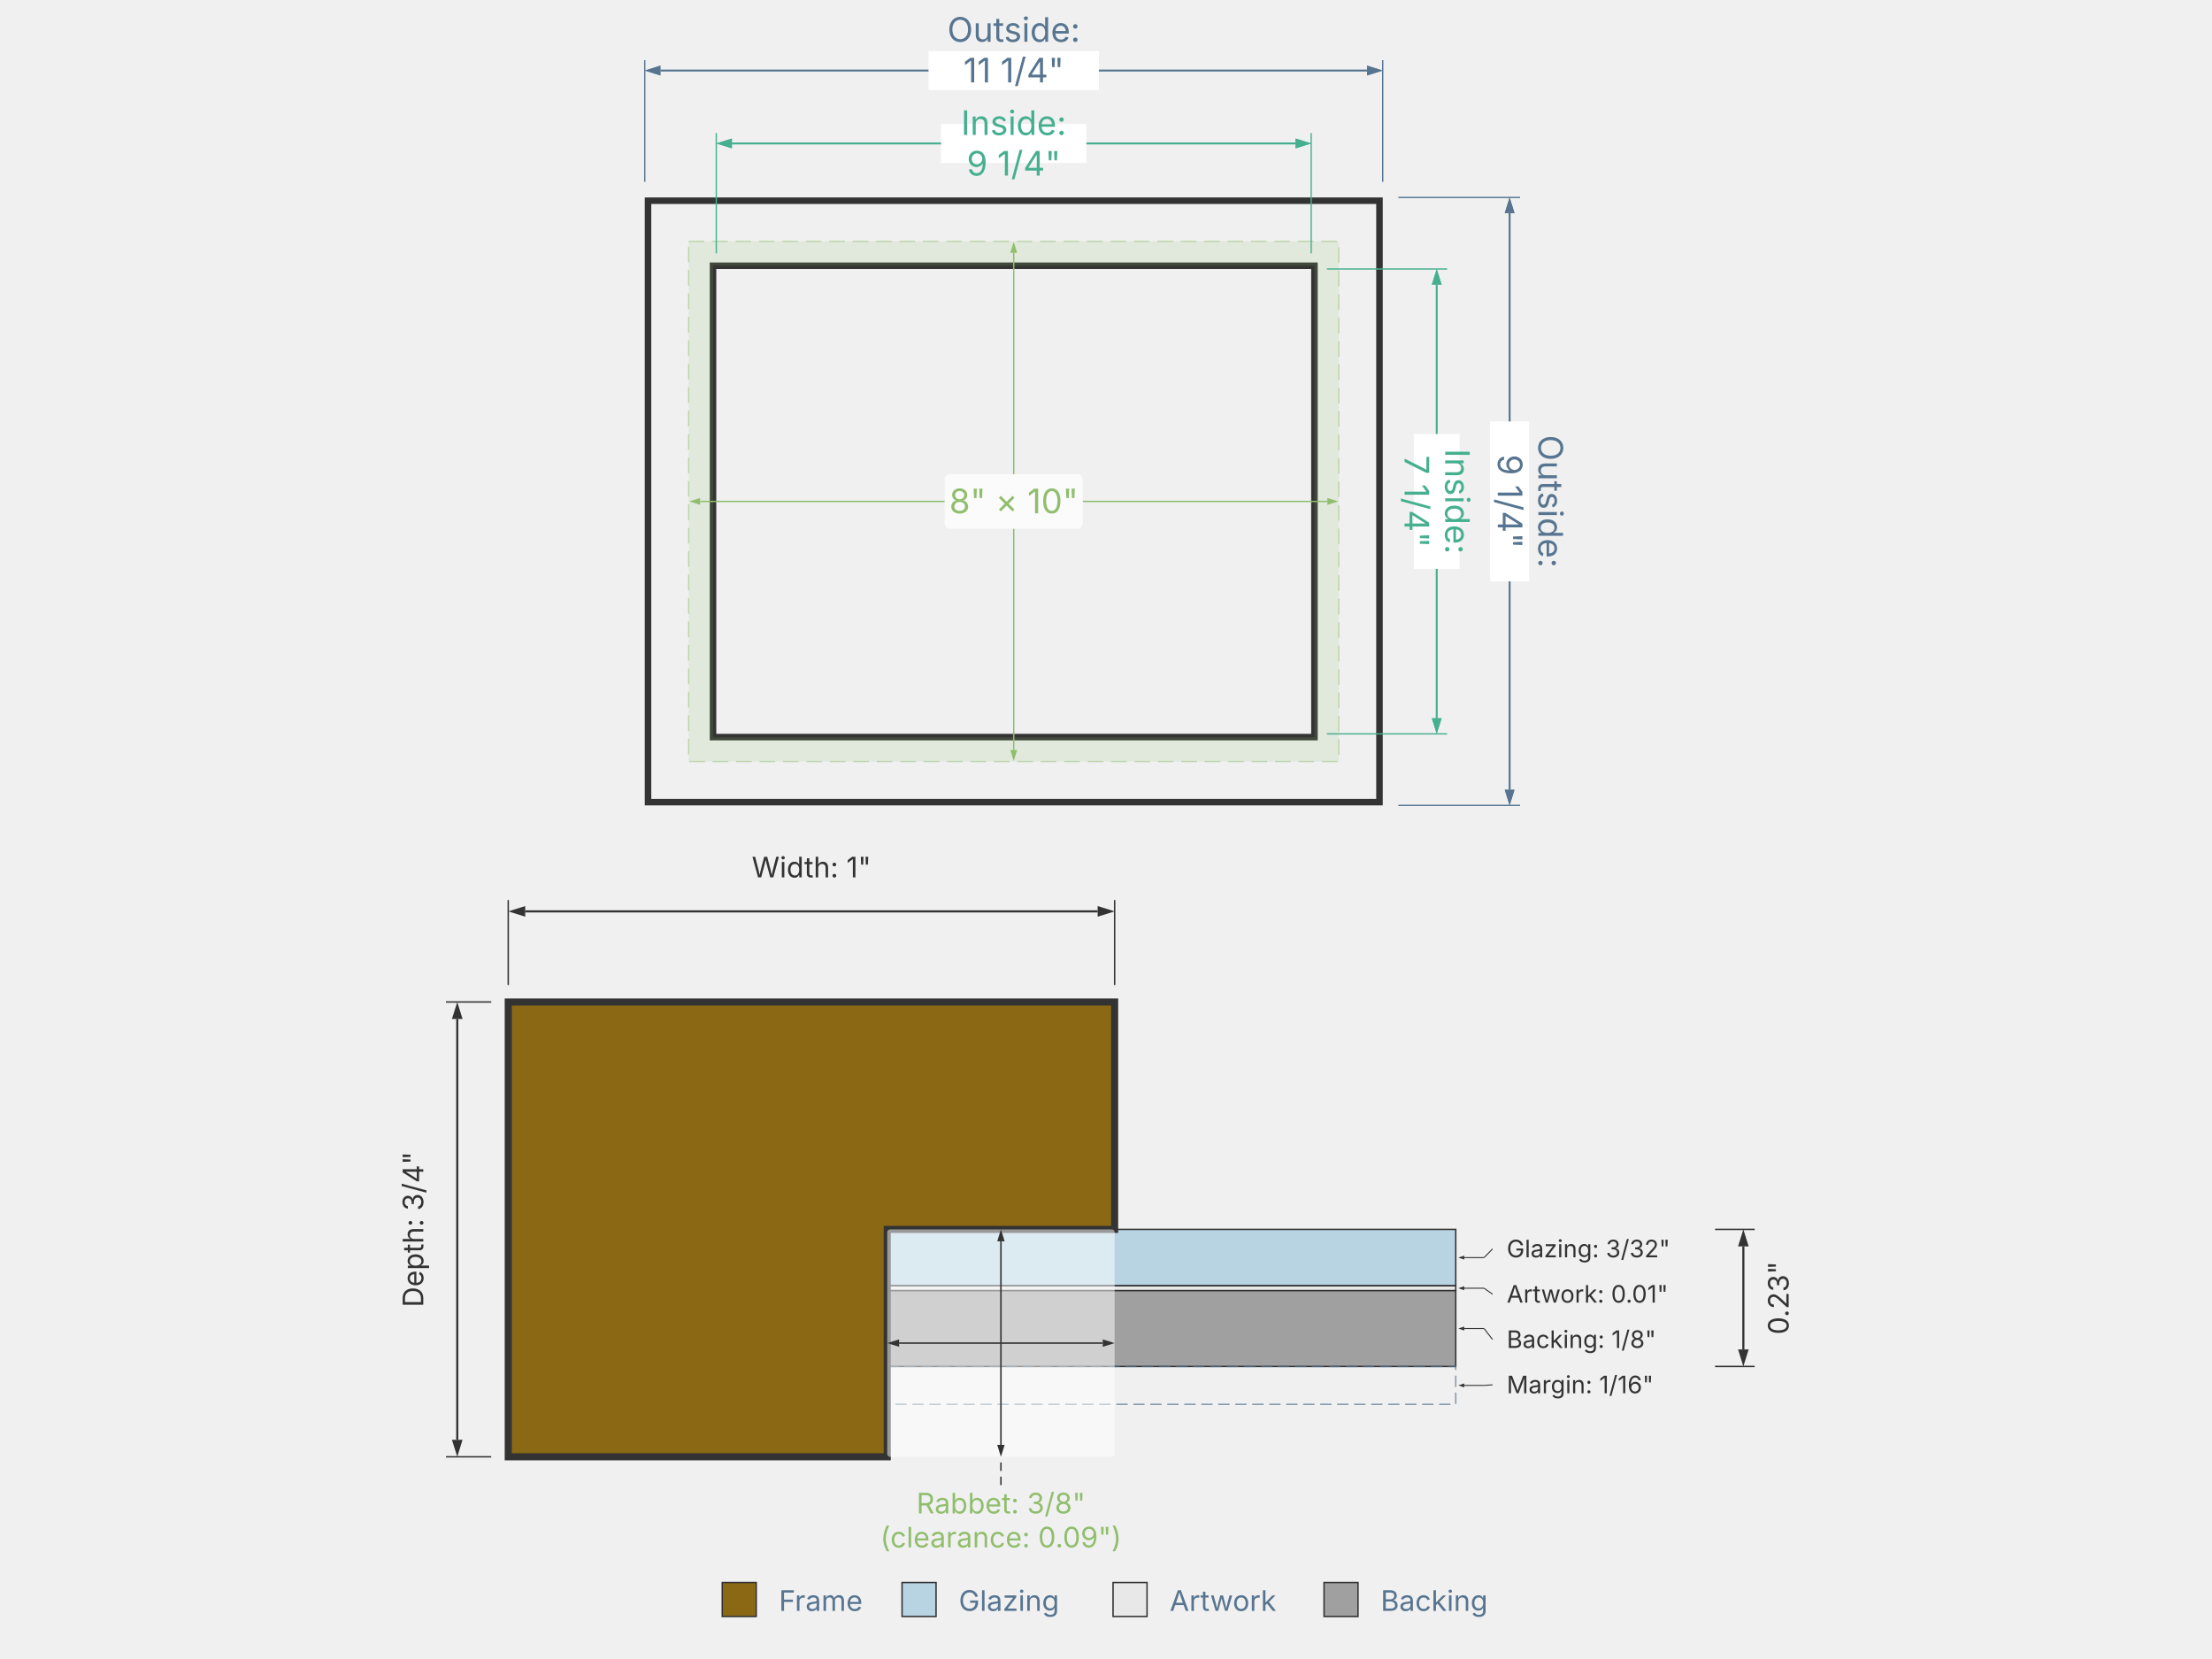
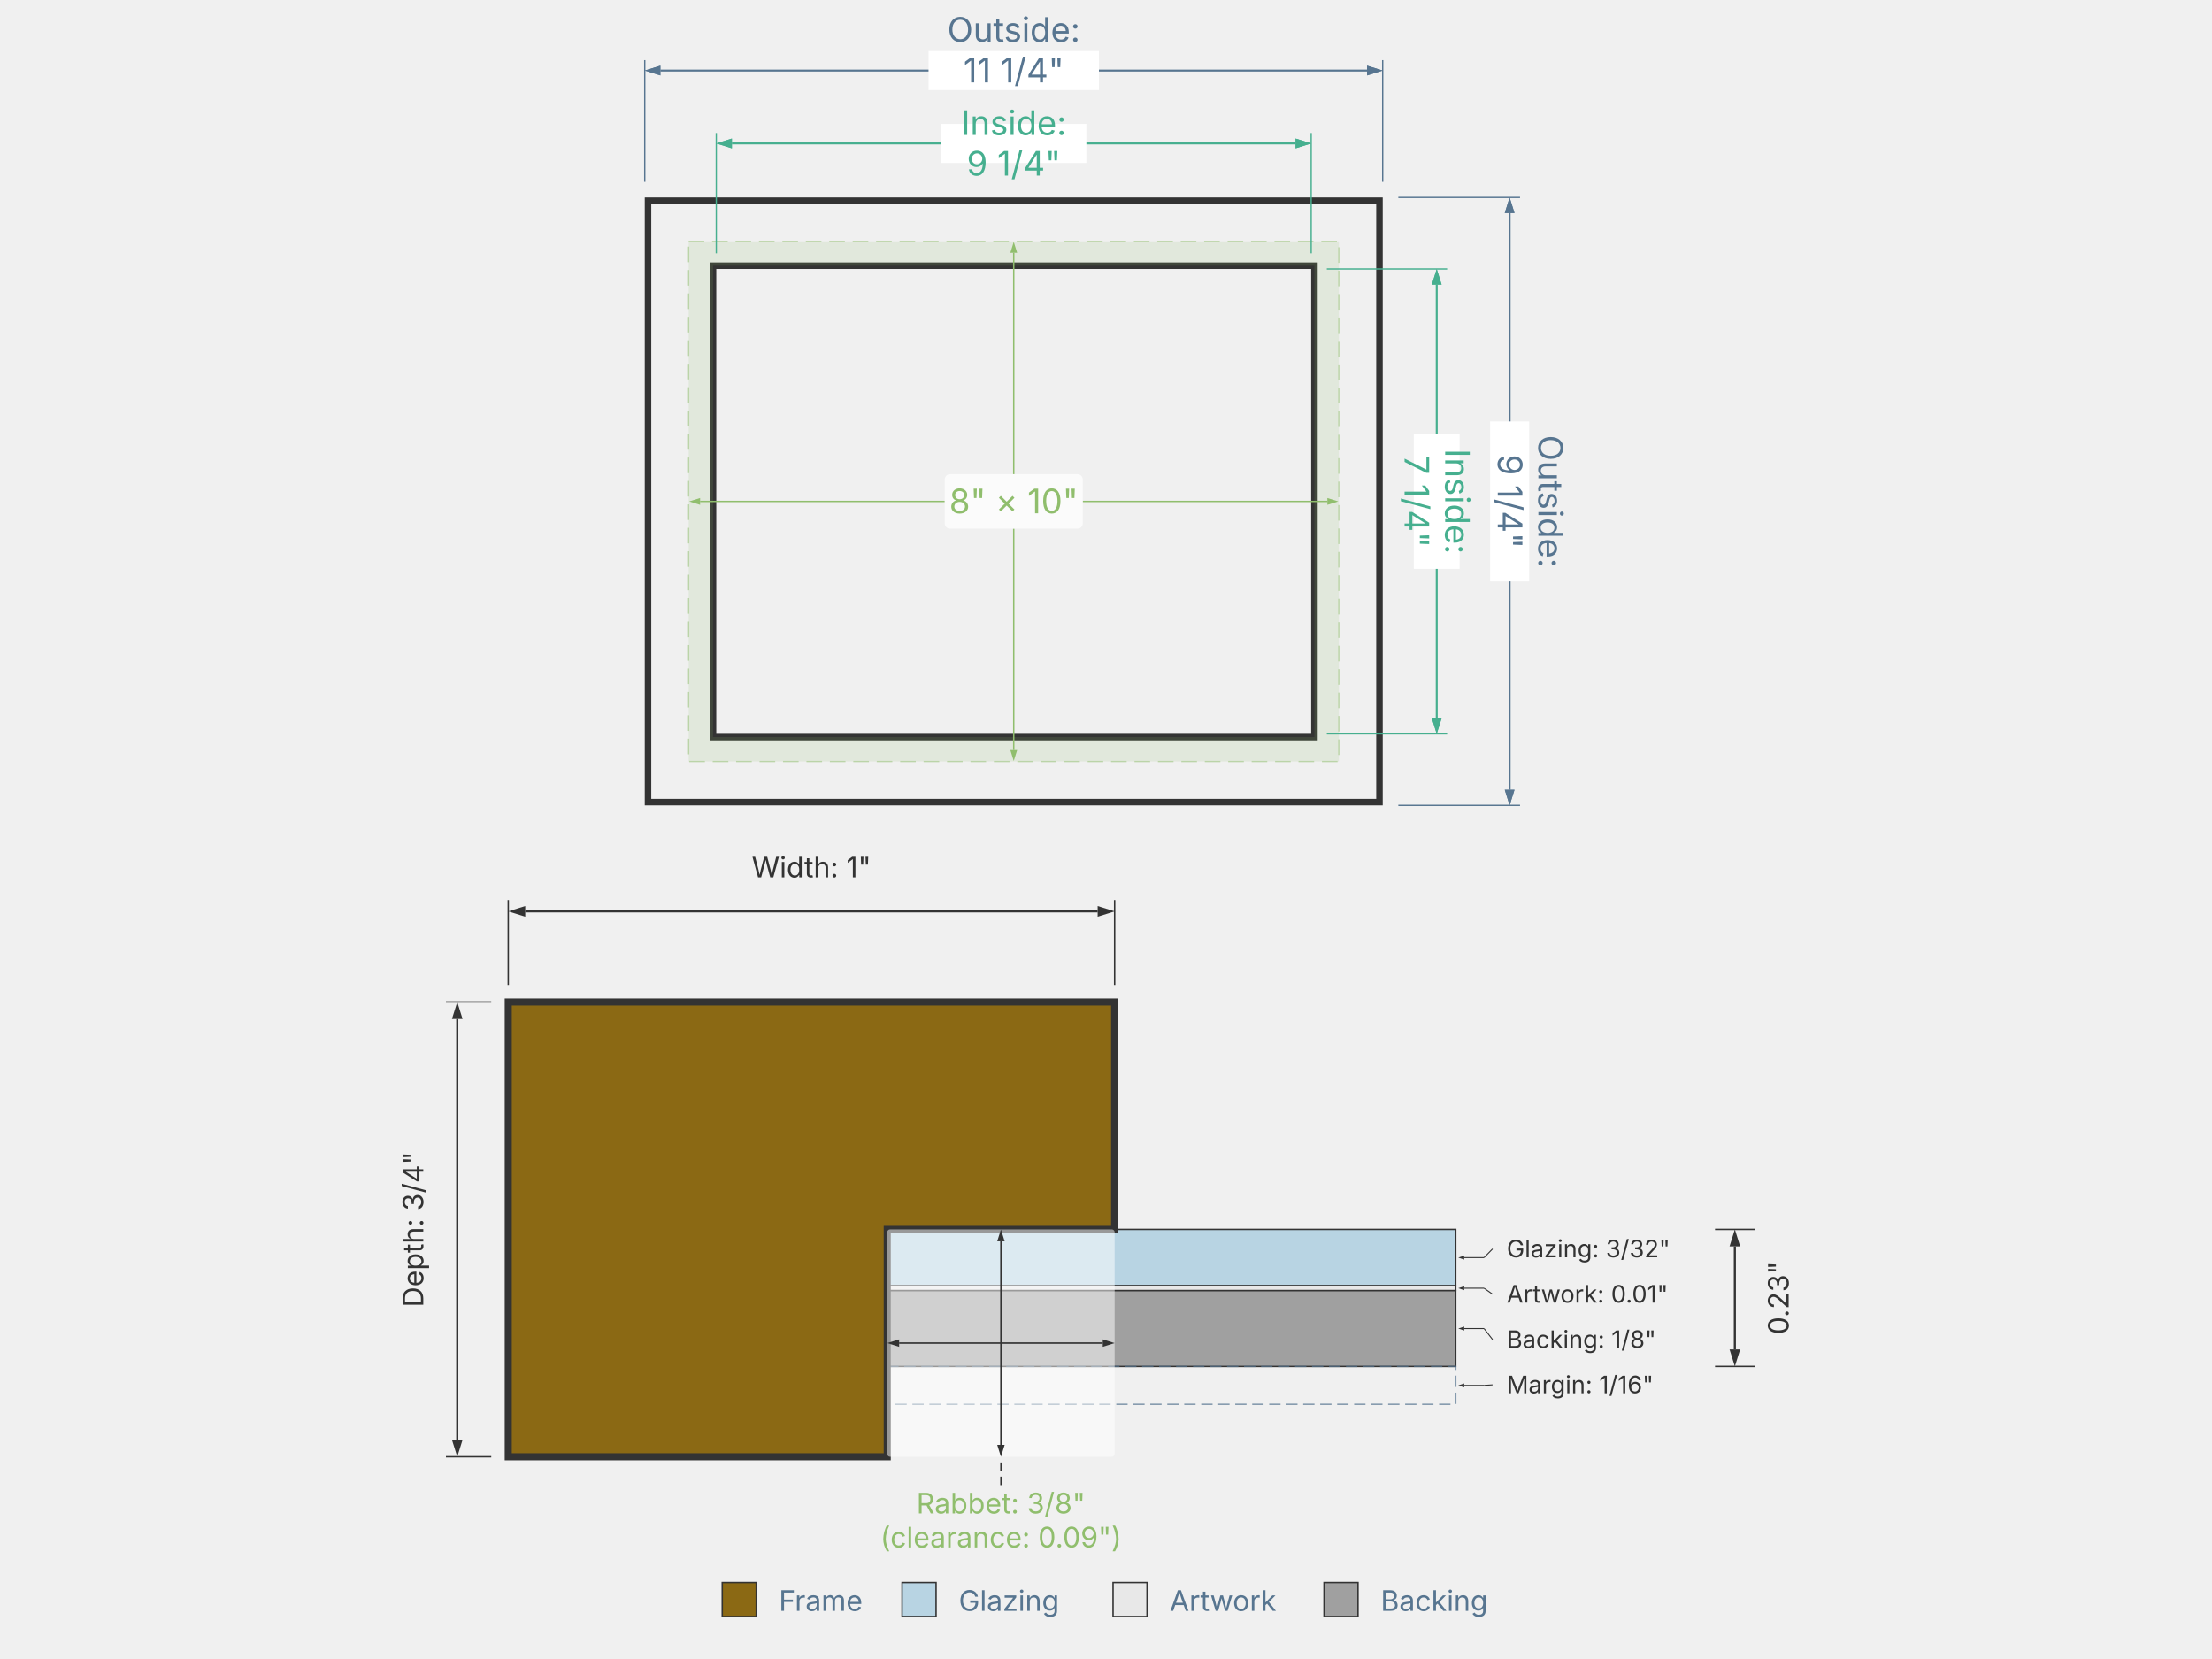
<svg xmlns="http://www.w3.org/2000/svg" viewBox="0 0 800.00 600.00">
  <g id="plan-view" transform="translate(-10.01, 5.74) scale(0.9416)">
    <g id="geometry">
      <rect x="259.53" y="71.00" width="280.95" height="231.00" stroke="#333333" stroke-width="2.5" fill="none" />
      <rect x="284.50" y="95.97" width="231.00" height="181.05" stroke="#333333" stroke-width="2.5" fill="none" />
    </g>
    <g id="rabbet-overlap">
      <path d="M275.14,86.61 h249.73 v199.78 h-249.73 Z M284.50,95.97 v181.05 h231.00 v-181.05 Z" fill="#90be6d" fill-opacity="0.15" fill-rule="evenodd" stroke="none" />
    </g>
    <g id="content-boundary">
      <rect x="275.14" y="86.61" width="249.73" height="199.78" stroke="#90be6d" stroke-width="0.5" stroke-dasharray="6,3" fill="none" opacity="0.5" />
    </g>
    <g id="dimensions">
      <g class="dimension">
        <line x1="285.75" y1="91.22" x2="285.75" y2="45.00" stroke="#46af8f" stroke-width="0.5" />
        <line x1="514.25" y1="91.22" x2="514.25" y2="45.00" stroke="#46af8f" stroke-width="0.5" />
        <polygon points="285.75,49.00 291.75,50.88 291.75,47.12" fill="#46af8f" data-arrow="true" />
        <line x1="291.75" y1="49.00" x2="508.25" y2="49.00" stroke="#46af8f" stroke-width="0.75" />
        <polygon points="514.25,49.00 508.25,47.12 508.25,50.88" fill="#46af8f" data-arrow="true" />
        <rect x="372.10" y="41.50" width="55.80" height="15.00" fill="#FFFFFF" stroke="none" />
        <polygon points="285.75,49.00 291.75,50.88 291.75,47.12" fill="#46af8f" data-arrow="true" />
        <polygon points="514.25,49.00 508.25,47.12 508.25,50.88" fill="#46af8f" data-arrow="true" />
      </g>
      <g class="dimension">
        <line x1="258.28" y1="63.75" x2="258.28" y2="17.00" stroke="#577590" stroke-width="0.5" />
        <line x1="541.72" y1="63.75" x2="541.72" y2="17.00" stroke="#577590" stroke-width="0.5" />
        <polygon points="258.28,21.00 264.28,22.88 264.28,19.12" fill="#577590" data-arrow="true" />
        <line x1="264.28" y1="21.00" x2="535.72" y2="21.00" stroke="#577590" stroke-width="0.75" />
        <polygon points="541.72,21.00 535.72,19.12 535.72,22.88" fill="#577590" data-arrow="true" />
        <rect x="367.28" y="13.50" width="65.44" height="15.00" fill="#FFFFFF" stroke="none" />
        <polygon points="258.28,21.00 264.28,22.88 264.28,19.12" fill="#577590" data-arrow="true" />
        <polygon points="541.72,21.00 535.72,19.12 535.72,22.88" fill="#577590" data-arrow="true" />
      </g>
      <g class="dimension">
        <line x1="520.25" y1="97.22" x2="566.47" y2="97.22" stroke="#46af8f" stroke-width="0.5" />
        <line x1="520.25" y1="275.78" x2="566.47" y2="275.78" stroke="#46af8f" stroke-width="0.5" />
        <polygon points="562.47,97.22 560.60,103.22 564.35,103.22" fill="#46af8f" data-arrow="true" />
        <line x1="562.47" y1="103.22" x2="562.47" y2="269.78" stroke="#46af8f" stroke-width="0.75" />
        <polygon points="562.47,275.78 564.35,269.78 560.60,269.78" fill="#46af8f" data-arrow="true" />
        <rect x="553.67" y="160.60" width="17.60" height="51.80" fill="#FFFFFF" stroke="none" />
        <polygon points="562.47,97.22 560.60,103.22 564.35,103.22" fill="#46af8f" data-arrow="true" />
        <polygon points="562.47,275.78 564.35,269.78 560.60,269.78" fill="#46af8f" data-arrow="true" />
      </g>
      <g class="dimension">
        <line x1="547.72" y1="69.75" x2="594.47" y2="69.75" stroke="#577590" stroke-width="0.5" />
        <line x1="547.72" y1="303.25" x2="594.47" y2="303.25" stroke="#577590" stroke-width="0.5" />
        <polygon points="590.47,69.75 588.60,75.75 592.35,75.75" fill="#577590" data-arrow="true" />
        <line x1="590.47" y1="75.75" x2="590.47" y2="297.25" stroke="#577590" stroke-width="0.75" />
        <polygon points="590.47,303.25 592.35,297.25 588.60,297.25" fill="#577590" data-arrow="true" />
        <rect x="582.97" y="155.78" width="15.00" height="61.44" fill="#FFFFFF" stroke="none" />
        <polygon points="590.47,69.75 588.60,75.75 592.35,75.75" fill="#577590" data-arrow="true" />
        <polygon points="590.47,303.25 592.35,297.25 588.60,297.25" fill="#577590" data-arrow="true" />
      </g>
      <text transform="translate(400.00, 45.75)" fill="#46af8f" font-family="Inter, system-ui, -apple-system, sans-serif" font-size="13px" text-anchor="middle">Inside:</text>
      <text transform="translate(400.00, 61.35)" fill="#46af8f" font-family="Inter, system-ui, -apple-system, sans-serif" font-size="13px" text-anchor="middle">9 1/4"</text>
      <text transform="translate(400.00, 9.95)" fill="#577590" font-family="Inter, system-ui, -apple-system, sans-serif" font-size="13px" text-anchor="middle">Outside:</text>
      <text transform="translate(400.00, 25.55)" fill="#577590" font-family="Inter, system-ui, -apple-system, sans-serif" font-size="13px" text-anchor="middle">11 1/4"</text>
      <text transform="rotate(90 570.27 186.50)" x="570.27" y="191.05" fill="#46af8f" font-family="Inter, system-ui, -apple-system, sans-serif" font-size="13px" text-anchor="middle">Inside:</text>
      <text transform="rotate(90 554.67 186.50)" x="554.67" y="191.05" fill="#46af8f" font-family="Inter, system-ui, -apple-system, sans-serif" font-size="13px" text-anchor="middle">7 1/4"</text>
      <text transform="rotate(90 606.07 186.50)" x="606.07" y="191.05" fill="#577590" font-family="Inter, system-ui, -apple-system, sans-serif" font-size="13px" text-anchor="middle">Outside:</text>
      <text transform="rotate(90 590.47 186.50)" x="590.47" y="191.05" fill="#577590" font-family="Inter, system-ui, -apple-system, sans-serif" font-size="13px" text-anchor="middle">9 1/4"</text>
    </g>
    <g id="artwork-indicator">
      <polygon points="275.34,186.50 279.54,187.81 279.54,185.19" fill="#90be6d" data-arrow="true" />
      <line x1="279.54" y1="186.50" x2="373.50" y2="186.50" stroke="#90be6d" stroke-width="0.525" />
      <line x1="426.50" y1="186.50" x2="520.46" y2="186.50" stroke="#90be6d" stroke-width="0.525" />
      <polygon points="524.66,186.50 520.46,185.19 520.46,187.81" fill="#90be6d" data-arrow="true" />
      <polygon points="400.00,86.81 398.69,91.01 401.31,91.01" fill="#90be6d" data-arrow="true" />
      <line x1="400.00" y1="91.01" x2="400.00" y2="176.05" stroke="#90be6d" stroke-width="0.525" />
      <line x1="400.00" y1="196.95" x2="400.00" y2="281.99" stroke="#90be6d" stroke-width="0.525" />
      <polygon points="400.00,286.19 401.31,281.99 398.69,281.99" fill="#90be6d" data-arrow="true" />
      <rect x="373.50" y="176.05" width="53.01" height="20.90" fill="#FFFFFF" fill-opacity="0.75" stroke="none" rx="2" />
      <text transform="translate(400.00, 191.05)" fill="#90be6d" font-family="Inter, system-ui, -apple-system, sans-serif" font-size="13.00px" text-anchor="middle">8" × 10"</text>
    </g>
  </g>
  <g id="section-view" transform="translate(-9.69, 310.15) scale(1.0242)">
    <g id="section-content" transform="translate(2.50, 0)">
      <g id="section-geometry">
        <rect x="320.26" y="131.30" width="200.75" height="19.91" stroke="#333333" stroke-width="0.5" fill="#B8D4E3" />
        <rect x="320.26" y="151.21" width="200.75" height="1.71" stroke="#333333" stroke-width="0.5" fill="#E8E8E8" />
        <rect x="320.26" y="152.93" width="200.75" height="26.77" stroke="#333333" stroke-width="0.5" fill="#A0A0A0" />
        <rect x="320.26" y="179.69" width="200.75" height="13.38" stroke="#577590" stroke-width="0.5" stroke-dasharray="4,2" fill="none" opacity="0.7" />
        <polygon points="186.43,51.00 400.56,51.00 400.56,131.30 320.26,131.30 320.26,211.60 186.43,211.60" stroke="#333333" stroke-width="2.5" fill="#8B6914" />
      </g>
      <g id="section-dimensions">
        <line x1="180.43" y1="51.00" x2="164.43" y2="51.00" stroke="#333333" stroke-width="0.5" />
        <line x1="180.43" y1="211.60" x2="164.43" y2="211.60" stroke="#333333" stroke-width="0.5" />
        <polygon points="168.43,51.00 166.55,57.00 170.30,57.00" fill="#333333" data-arrow="true" />
        <line x1="168.43" y1="57.00" x2="168.43" y2="205.60" stroke="#333333" stroke-width="0.75" />
        <polygon points="168.43,211.60 170.30,205.60 166.55,205.60" fill="#333333" data-arrow="true" />
        <text x="156.43" y="131.30" fill="#333333" font-family="Inter, system-ui, -apple-system, sans-serif" font-size="10px" text-anchor="middle" transform="rotate(-90 156.43 131.30)">Depth: 3/4"</text>
        <line x1="186.43" y1="45.00" x2="186.43" y2="15.00" stroke="#333333" stroke-width="0.5" />
        <line x1="400.56" y1="45.00" x2="400.56" y2="15.00" stroke="#333333" stroke-width="0.5" />
        <polygon points="186.43,19.00 192.43,20.88 192.43,17.12" fill="#333333" data-arrow="true" />
        <line x1="192.43" y1="19.00" x2="394.56" y2="19.00" stroke="#333333" stroke-width="0.75" />
        <polygon points="400.56,19.00 394.56,17.12 394.56,20.88" fill="#333333" data-arrow="true" />
        <text transform="translate(293.49, 7.00)" fill="#333333" font-family="Inter, system-ui, -apple-system, sans-serif" font-size="10px" text-anchor="middle">Width: 1"</text>
        <rect x="320.26" y="131.30" width="80.30" height="80.30" fill="#FFFFFF" fill-opacity="0.5" stroke="none" rx="1" />
        <polygon points="320.26,171.45 324.46,172.76 324.46,170.14" fill="#333333" data-arrow="true" />
        <line x1="324.46" y1="171.45" x2="396.36" y2="171.45" stroke="#333333" stroke-width="0.525" />
        <polygon points="400.56,171.45 396.36,170.14 396.36,172.76" fill="#333333" data-arrow="true" />
        <polygon points="360.41,131.30 359.10,135.50 361.72,135.50" fill="#333333" data-arrow="true" />
        <line x1="360.41" y1="135.50" x2="360.41" y2="207.40" stroke="#333333" stroke-width="0.525" />
        <polygon points="360.41,211.60 361.72,207.40 359.10,207.40" fill="#333333" data-arrow="true" />
        <polygon points="521.91,141.26 524.01,141.96 524.01,140.56" fill="#333333" data-arrow="true" />
        <line x1="524.01" y1="141.26" x2="531.01" y2="141.26" stroke="#333333" stroke-width="0.35" />
        <line x1="531.01" y1="141.26" x2="534.01" y2="138.19" stroke="#333333" stroke-width="0.35" />
        <text transform="translate(539.01, 141.16)" fill="#333333" font-family="Inter, system-ui, -apple-system, sans-serif" font-size="8.5px">Glazing: 3/32"</text>
        <polygon points="521.91,152.07 524.01,152.77 524.01,151.37" fill="#333333" data-arrow="true" />
        <line x1="524.01" y1="152.07" x2="531.01" y2="152.07" stroke="#333333" stroke-width="0.35" />
        <line x1="531.01" y1="152.07" x2="534.01" y2="154.19" stroke="#333333" stroke-width="0.35" />
        <text transform="translate(539.01, 157.16)" fill="#333333" font-family="Inter, system-ui, -apple-system, sans-serif" font-size="8.5px">Artwork: 0.01"</text>
        <polygon points="521.91,166.31 524.01,167.01 524.01,165.61" fill="#333333" data-arrow="true" />
        <line x1="524.01" y1="166.31" x2="531.01" y2="166.31" stroke="#333333" stroke-width="0.35" />
        <line x1="531.01" y1="166.31" x2="534.01" y2="170.19" stroke="#333333" stroke-width="0.35" />
        <text transform="translate(539.01, 173.16)" fill="#333333" font-family="Inter, system-ui, -apple-system, sans-serif" font-size="8.5px">Backing: 1/8"</text>
        <polygon points="521.91,186.39 524.01,187.09 524.01,185.69" fill="#333333" data-arrow="true" />
        <line x1="524.01" y1="186.39" x2="531.01" y2="186.39" stroke="#333333" stroke-width="0.35" />
        <line x1="531.01" y1="186.39" x2="534.01" y2="186.19" stroke="#333333" stroke-width="0.35" />
        <text transform="translate(539.01, 189.16)" fill="#333333" font-family="Inter, system-ui, -apple-system, sans-serif" font-size="8.5px">Margin: 1/16"</text>
        <line x1="612.57" y1="131.30" x2="626.57" y2="131.30" stroke="#333333" stroke-width="0.5" />
        <line x1="612.57" y1="179.69" x2="626.57" y2="179.69" stroke="#333333" stroke-width="0.5" />
-         <polygon points="622.57,131.30 620.70,137.30 624.45,137.30" fill="#333333" data-arrow="true" />
-         <line x1="622.57" y1="137.30" x2="622.57" y2="173.69" stroke="#333333" stroke-width="0.75" />
-         <polygon points="622.57,179.69 624.45,173.69 620.70,173.69" fill="#333333" data-arrow="true" />
+         <polygon points="619.57,131.30 617.70,137.30 621.45,137.30" fill="#333333" data-arrow="true" />
+         <line x1="619.57" y1="137.30" x2="619.57" y2="173.69" stroke="#333333" stroke-width="0.75" />
+         <polygon points="619.57,179.69 621.45,173.69 617.70,173.69" fill="#333333" data-arrow="true" />
        <text x="638.57" y="155.50" fill="#333333" font-family="Inter, system-ui, -apple-system, sans-serif" font-size="10px" text-anchor="middle" transform="rotate(-90 638.57 155.50)">0.23"</text>
        <line x1="360.41" y1="213.60" x2="360.41" y2="221.60" stroke="#333333" stroke-width="0.5" stroke-dasharray="3,2" />
        <text transform="translate(360.41, 231.60)" fill="#90be6d" font-family="Inter, system-ui, -apple-system, sans-serif" font-size="10px" text-anchor="middle">Rabbet: 3/8"</text>
        <text transform="translate(360.41, 243.60)" fill="#90be6d" font-family="Inter, system-ui, -apple-system, sans-serif" font-size="10px" text-anchor="middle">(clearance: 0.09")</text>
      </g>
    </g>
    <g id="legend">
      <rect x="264.50" y="256.00" width="12" height="12" fill="#8B6914" stroke="#333333" stroke-width="0.5" />
      <text transform="translate(284.50, 266.00)" fill="#577590" font-family="Inter, system-ui, -apple-system, sans-serif" font-size="10px">Frame</text>
      <rect x="328.00" y="256.00" width="12" height="12" fill="#B8D4E3" stroke="#333333" stroke-width="0.5" />
      <text transform="translate(348.00, 266.00)" fill="#577590" font-family="Inter, system-ui, -apple-system, sans-serif" font-size="10px">Glazing</text>
      <rect x="402.50" y="256.00" width="12" height="12" fill="#E8E8E8" stroke="#333333" stroke-width="0.5" />
      <text transform="translate(422.50, 266.00)" fill="#577590" font-family="Inter, system-ui, -apple-system, sans-serif" font-size="10px">Artwork</text>
      <rect x="477.00" y="256.00" width="12" height="12" fill="#A0A0A0" stroke="#333333" stroke-width="0.5" />
      <text transform="translate(497.00, 266.00)" fill="#577590" font-family="Inter, system-ui, -apple-system, sans-serif" font-size="10px">Backing</text>
    </g>
  </g>
</svg>
